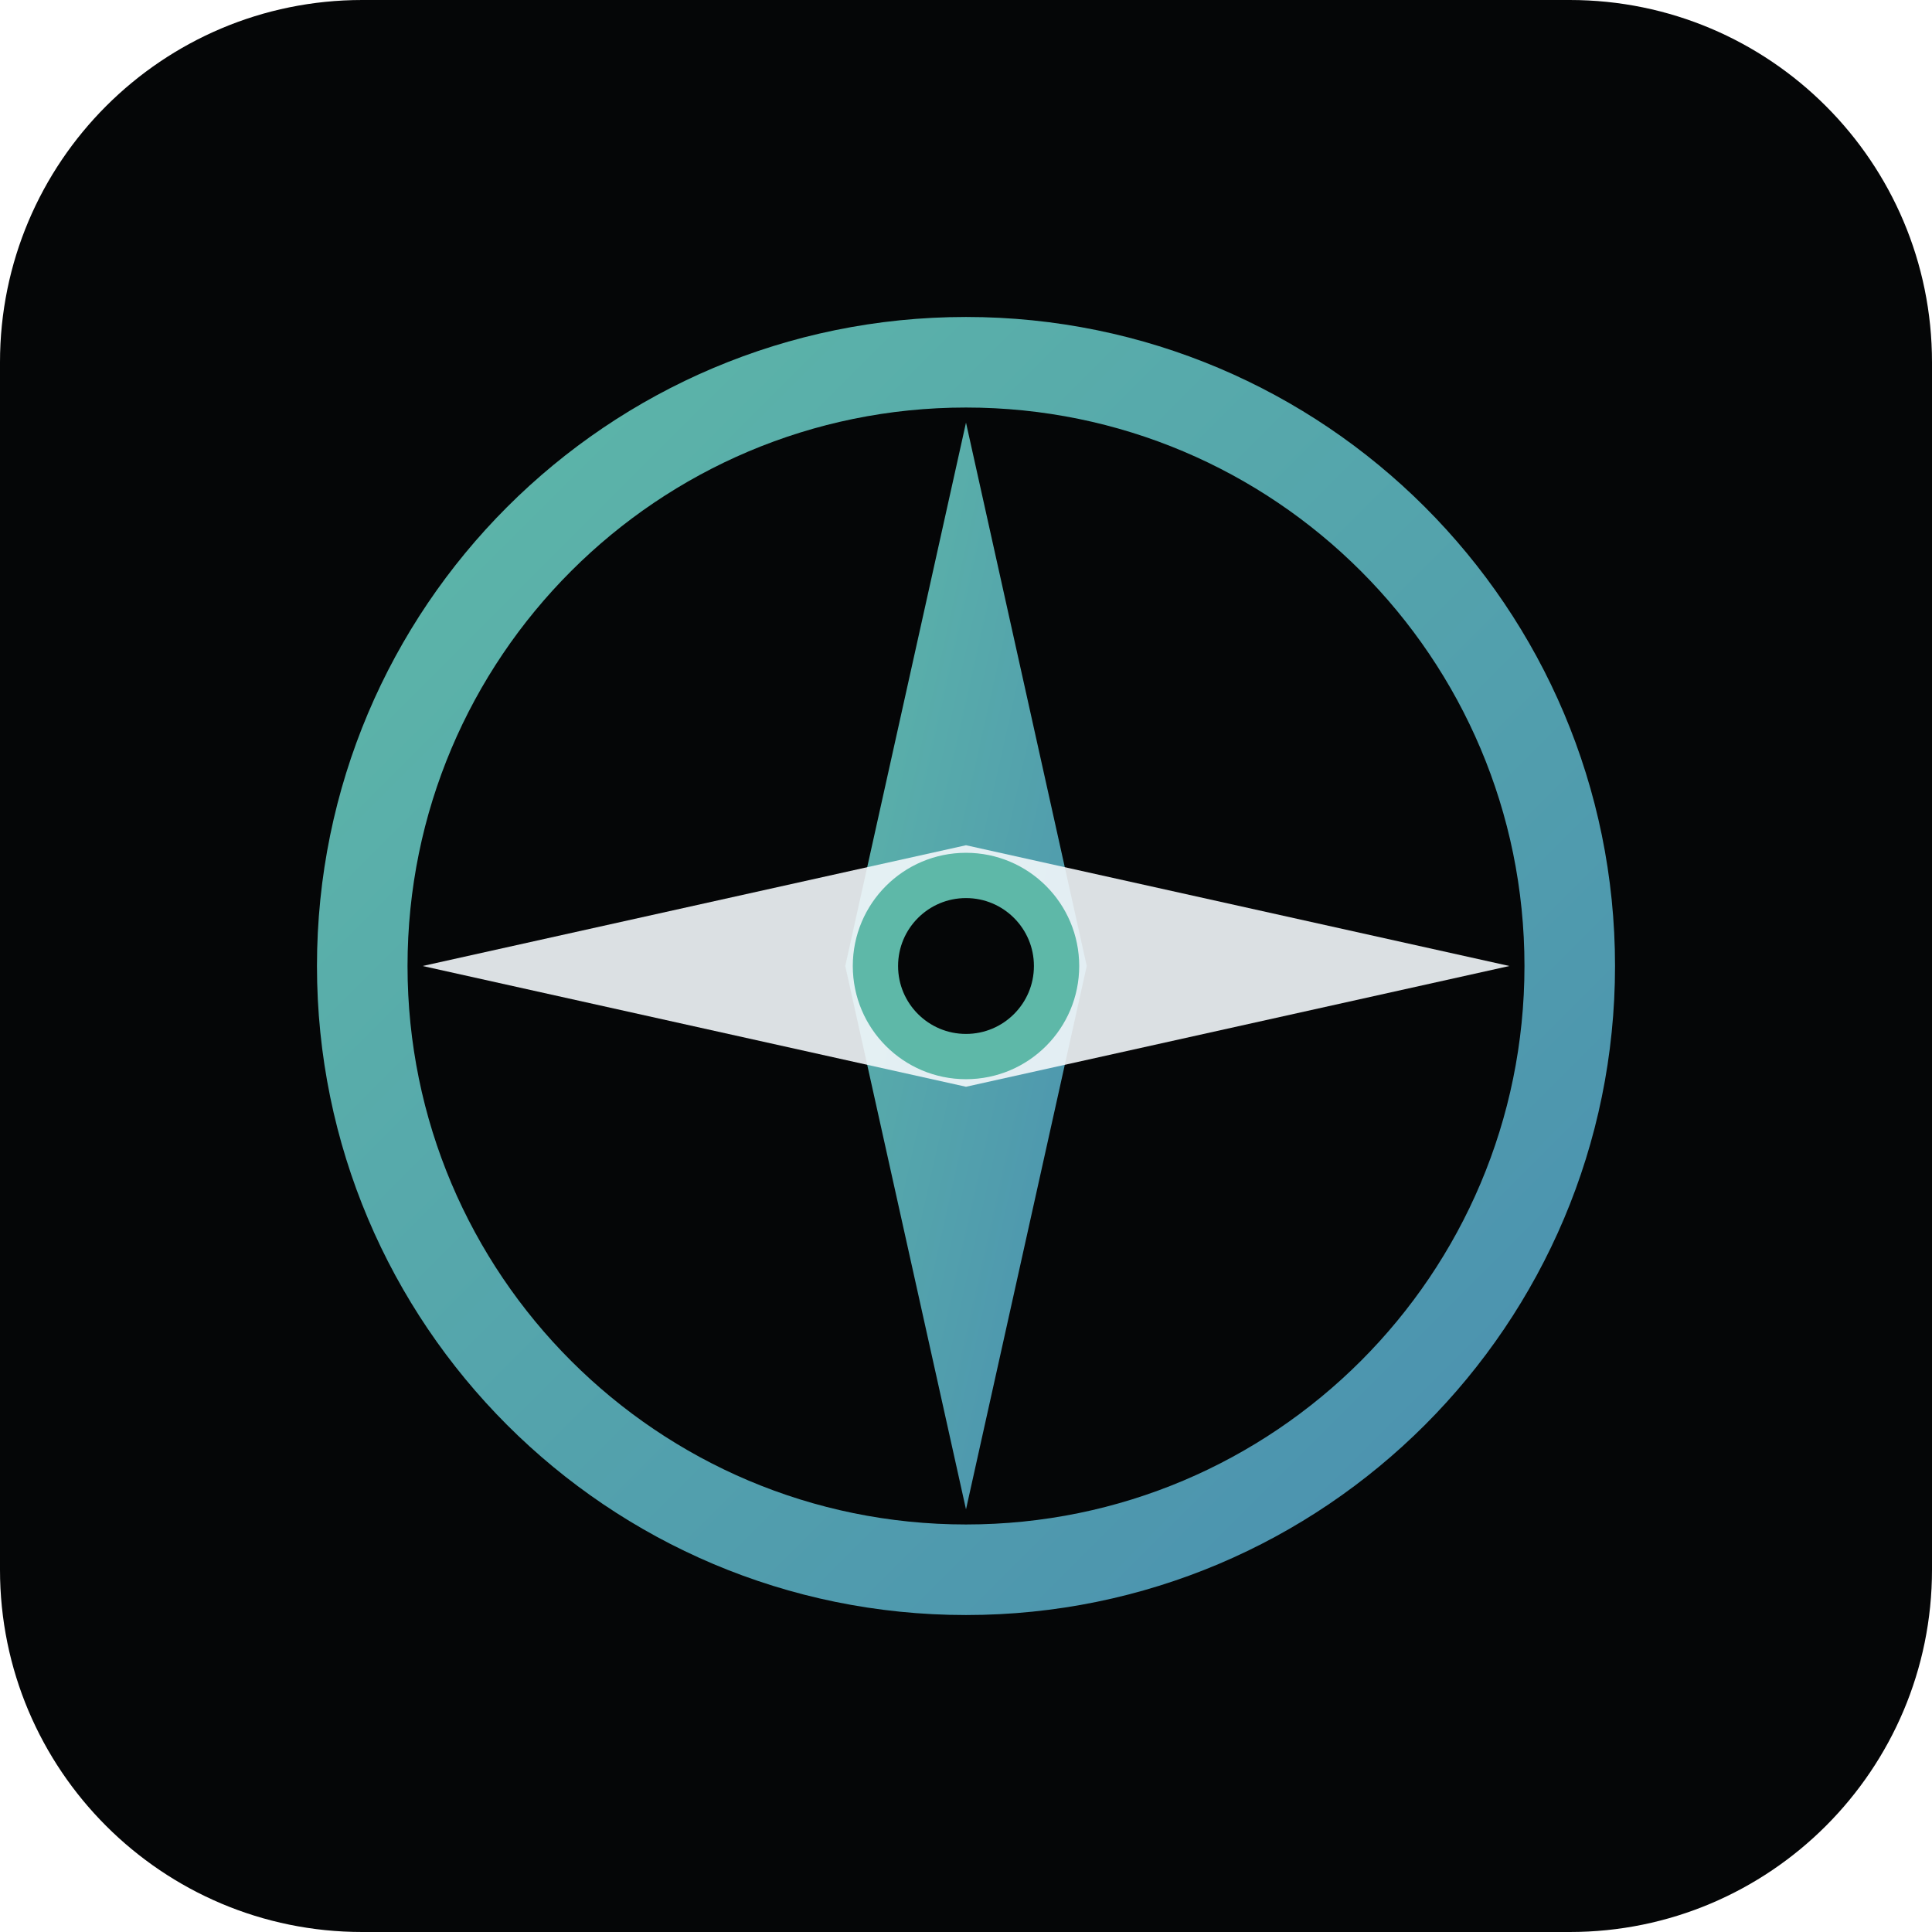
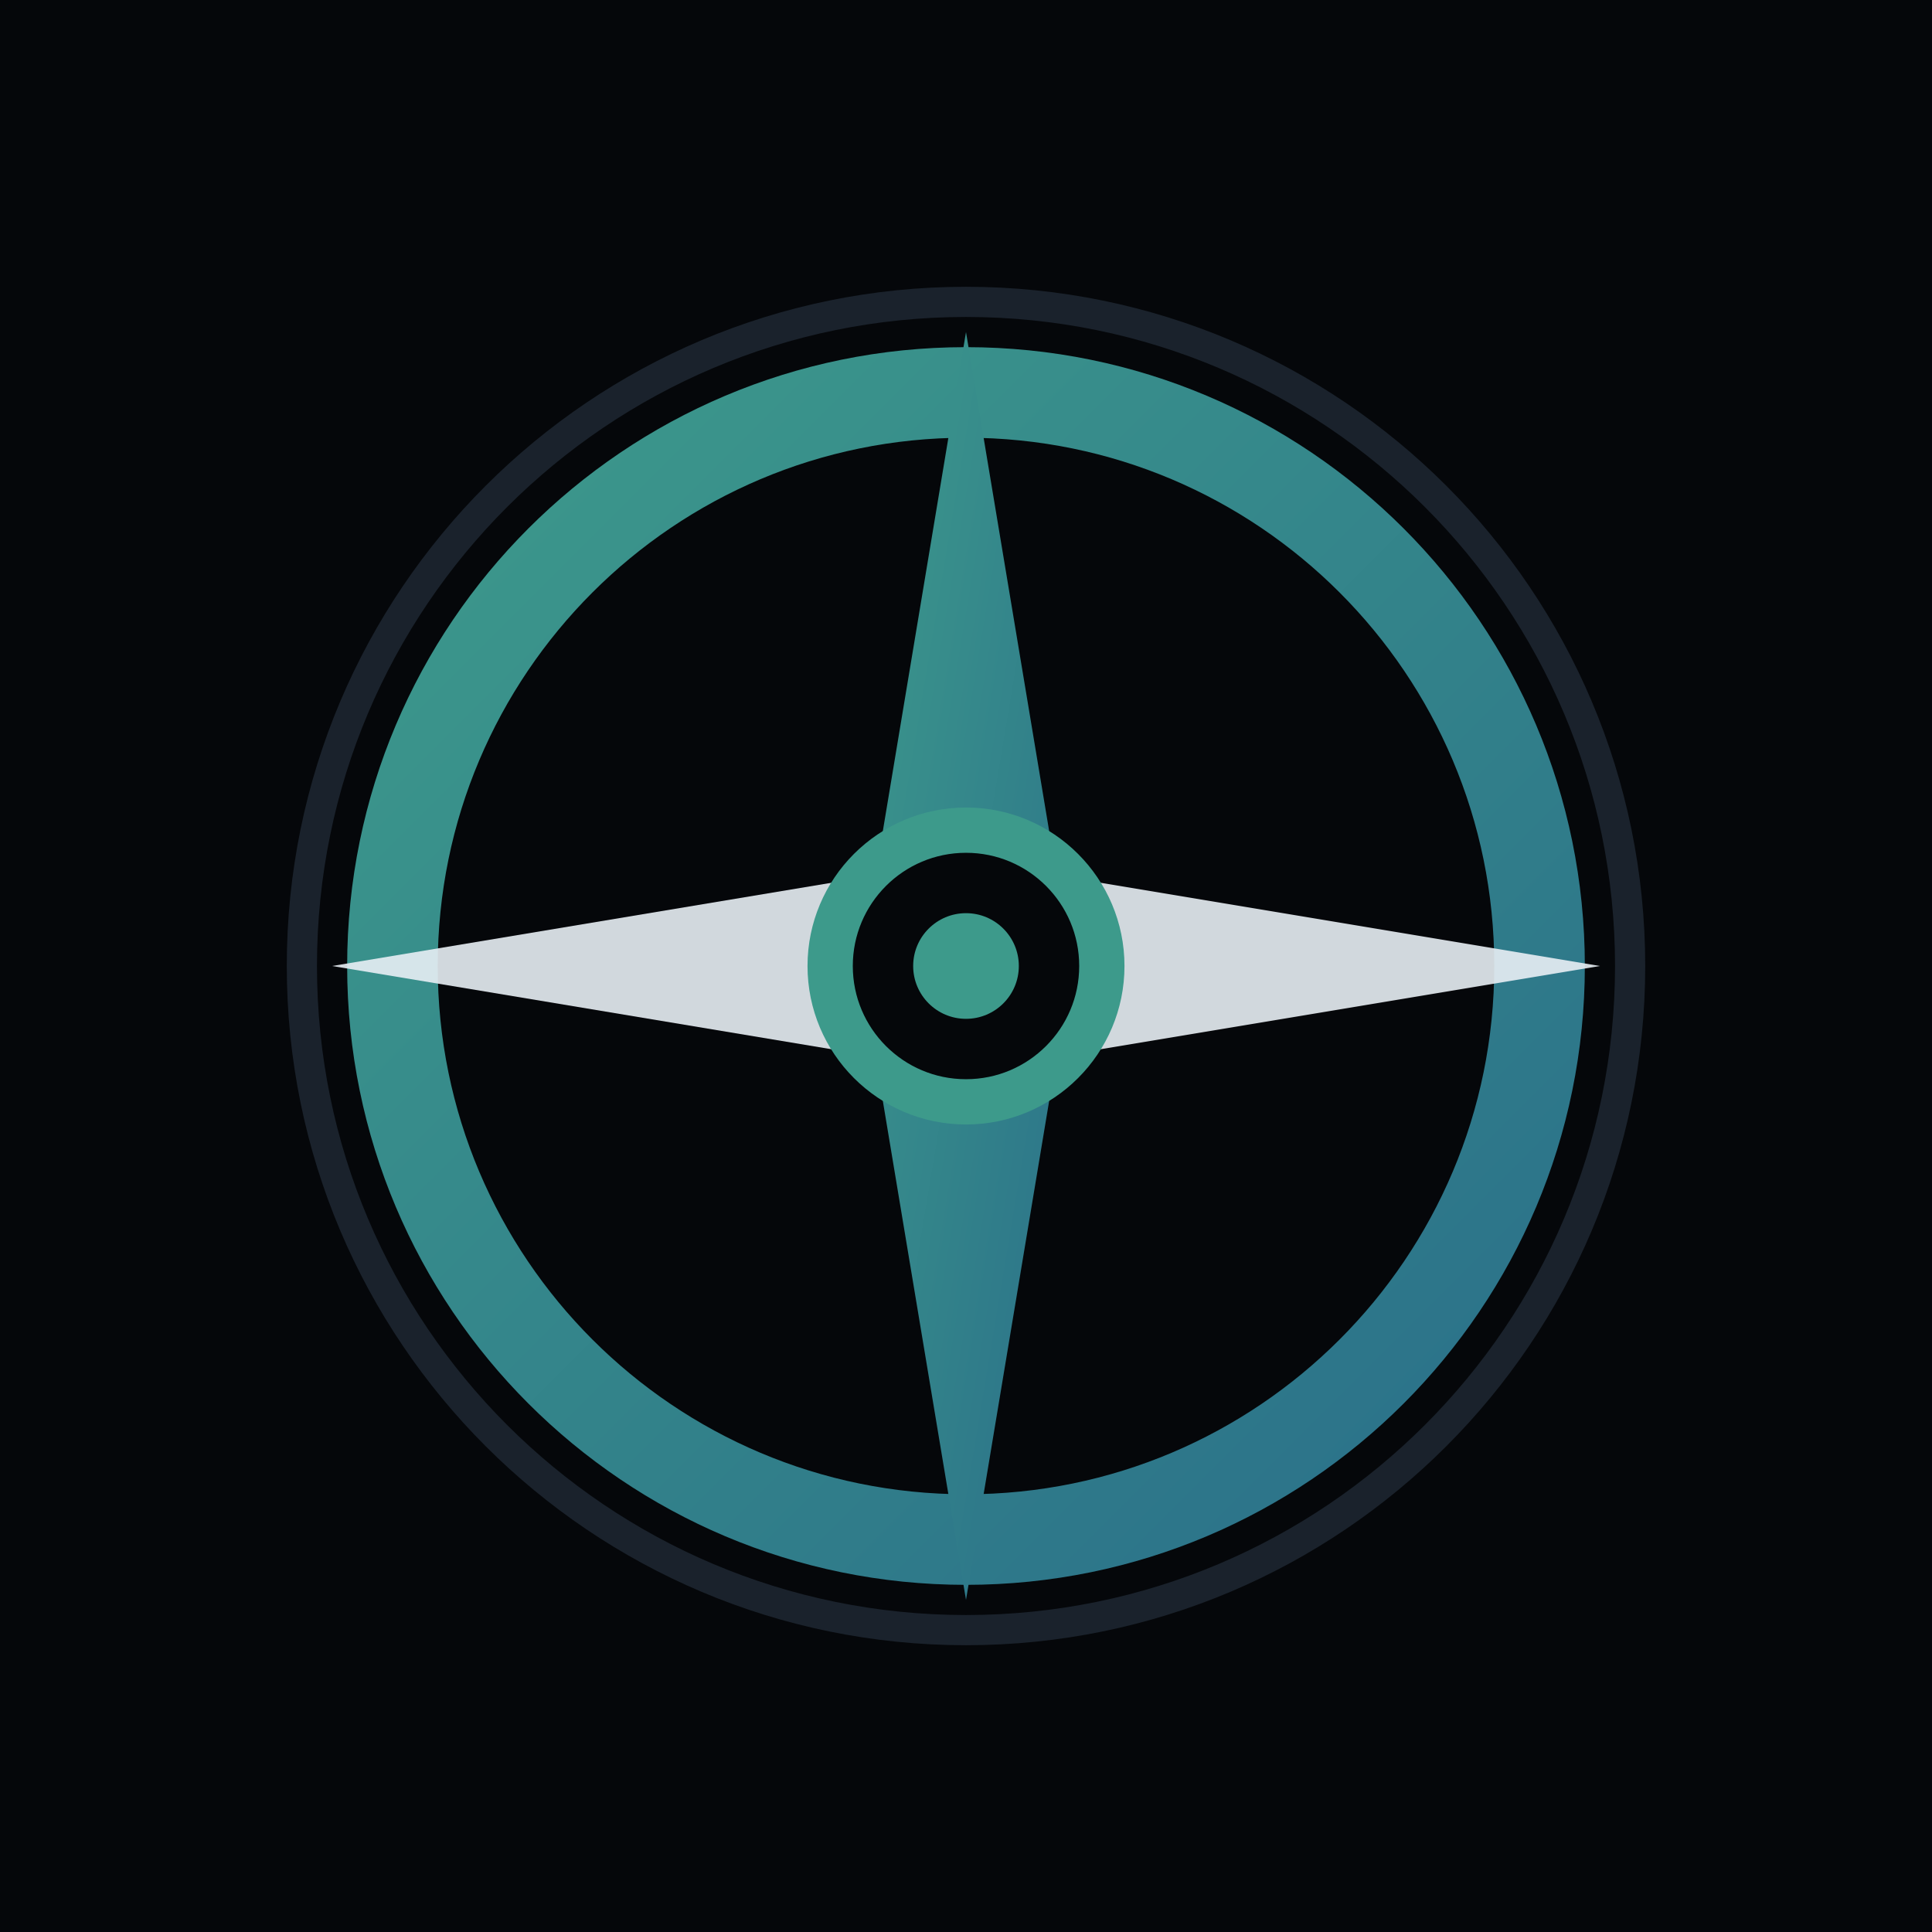
- <svg xmlns="http://www.w3.org/2000/svg" viewBox="0 0 128 128" role="img" aria-label="Kraftverk dark">
+ <svg xmlns="http://www.w3.org/2000/svg" viewBox="0 0 128 128" role="img" aria-label="Kraftverk">
  <defs>
    <linearGradient id="g" x1="0" y1="0" x2="1" y2="1">
-       <stop offset="0%" stop-color="#5eb8a8" />
-       <stop offset="100%" stop-color="#4a8fb0" />
+       <stop offset="0%" stop-color="#3d9a8b" />
+       <stop offset="100%" stop-color="#2a6f8a" />
    </linearGradient>
  </defs>
-   <rect width="128" height="128" rx="24" fill="#050607" />
-   <circle cx="64" cy="64" r="40" fill="none" stroke="url(#g)" stroke-width="6" />
-   <path d="M64 28 L72 64 L64 100 L56 64 Z" fill="url(#g)" />
-   <path d="M28 64 L64 56 L100 64 L64 72 Z" fill="#f3f7fb" opacity="0.9" />
-   <circle cx="64" cy="64" r="6" fill="#050607" stroke="#5eb8a8" stroke-width="3" />
+   <rect width="128" height="128" fill="#05070a" />
+   <circle cx="64" cy="64" r="44" fill="none" stroke="#1a222c" stroke-width="2" />
+   <circle cx="64" cy="64" r="38" fill="none" stroke="url(#g)" stroke-width="6" />
+   <path d="M64 22 L71 64 L64 106 L57 64 Z" fill="url(#g)" />
+   <path d="M22 64 L64 57 L106 64 L64 71 Z" fill="#e8eef4" opacity="0.9" />
+   <circle cx="64" cy="64" r="9" fill="#05070a" stroke="#3d9a8b" stroke-width="3" />
+   <circle cx="64" cy="64" r="3.5" fill="#3d9a8b" />
</svg>
